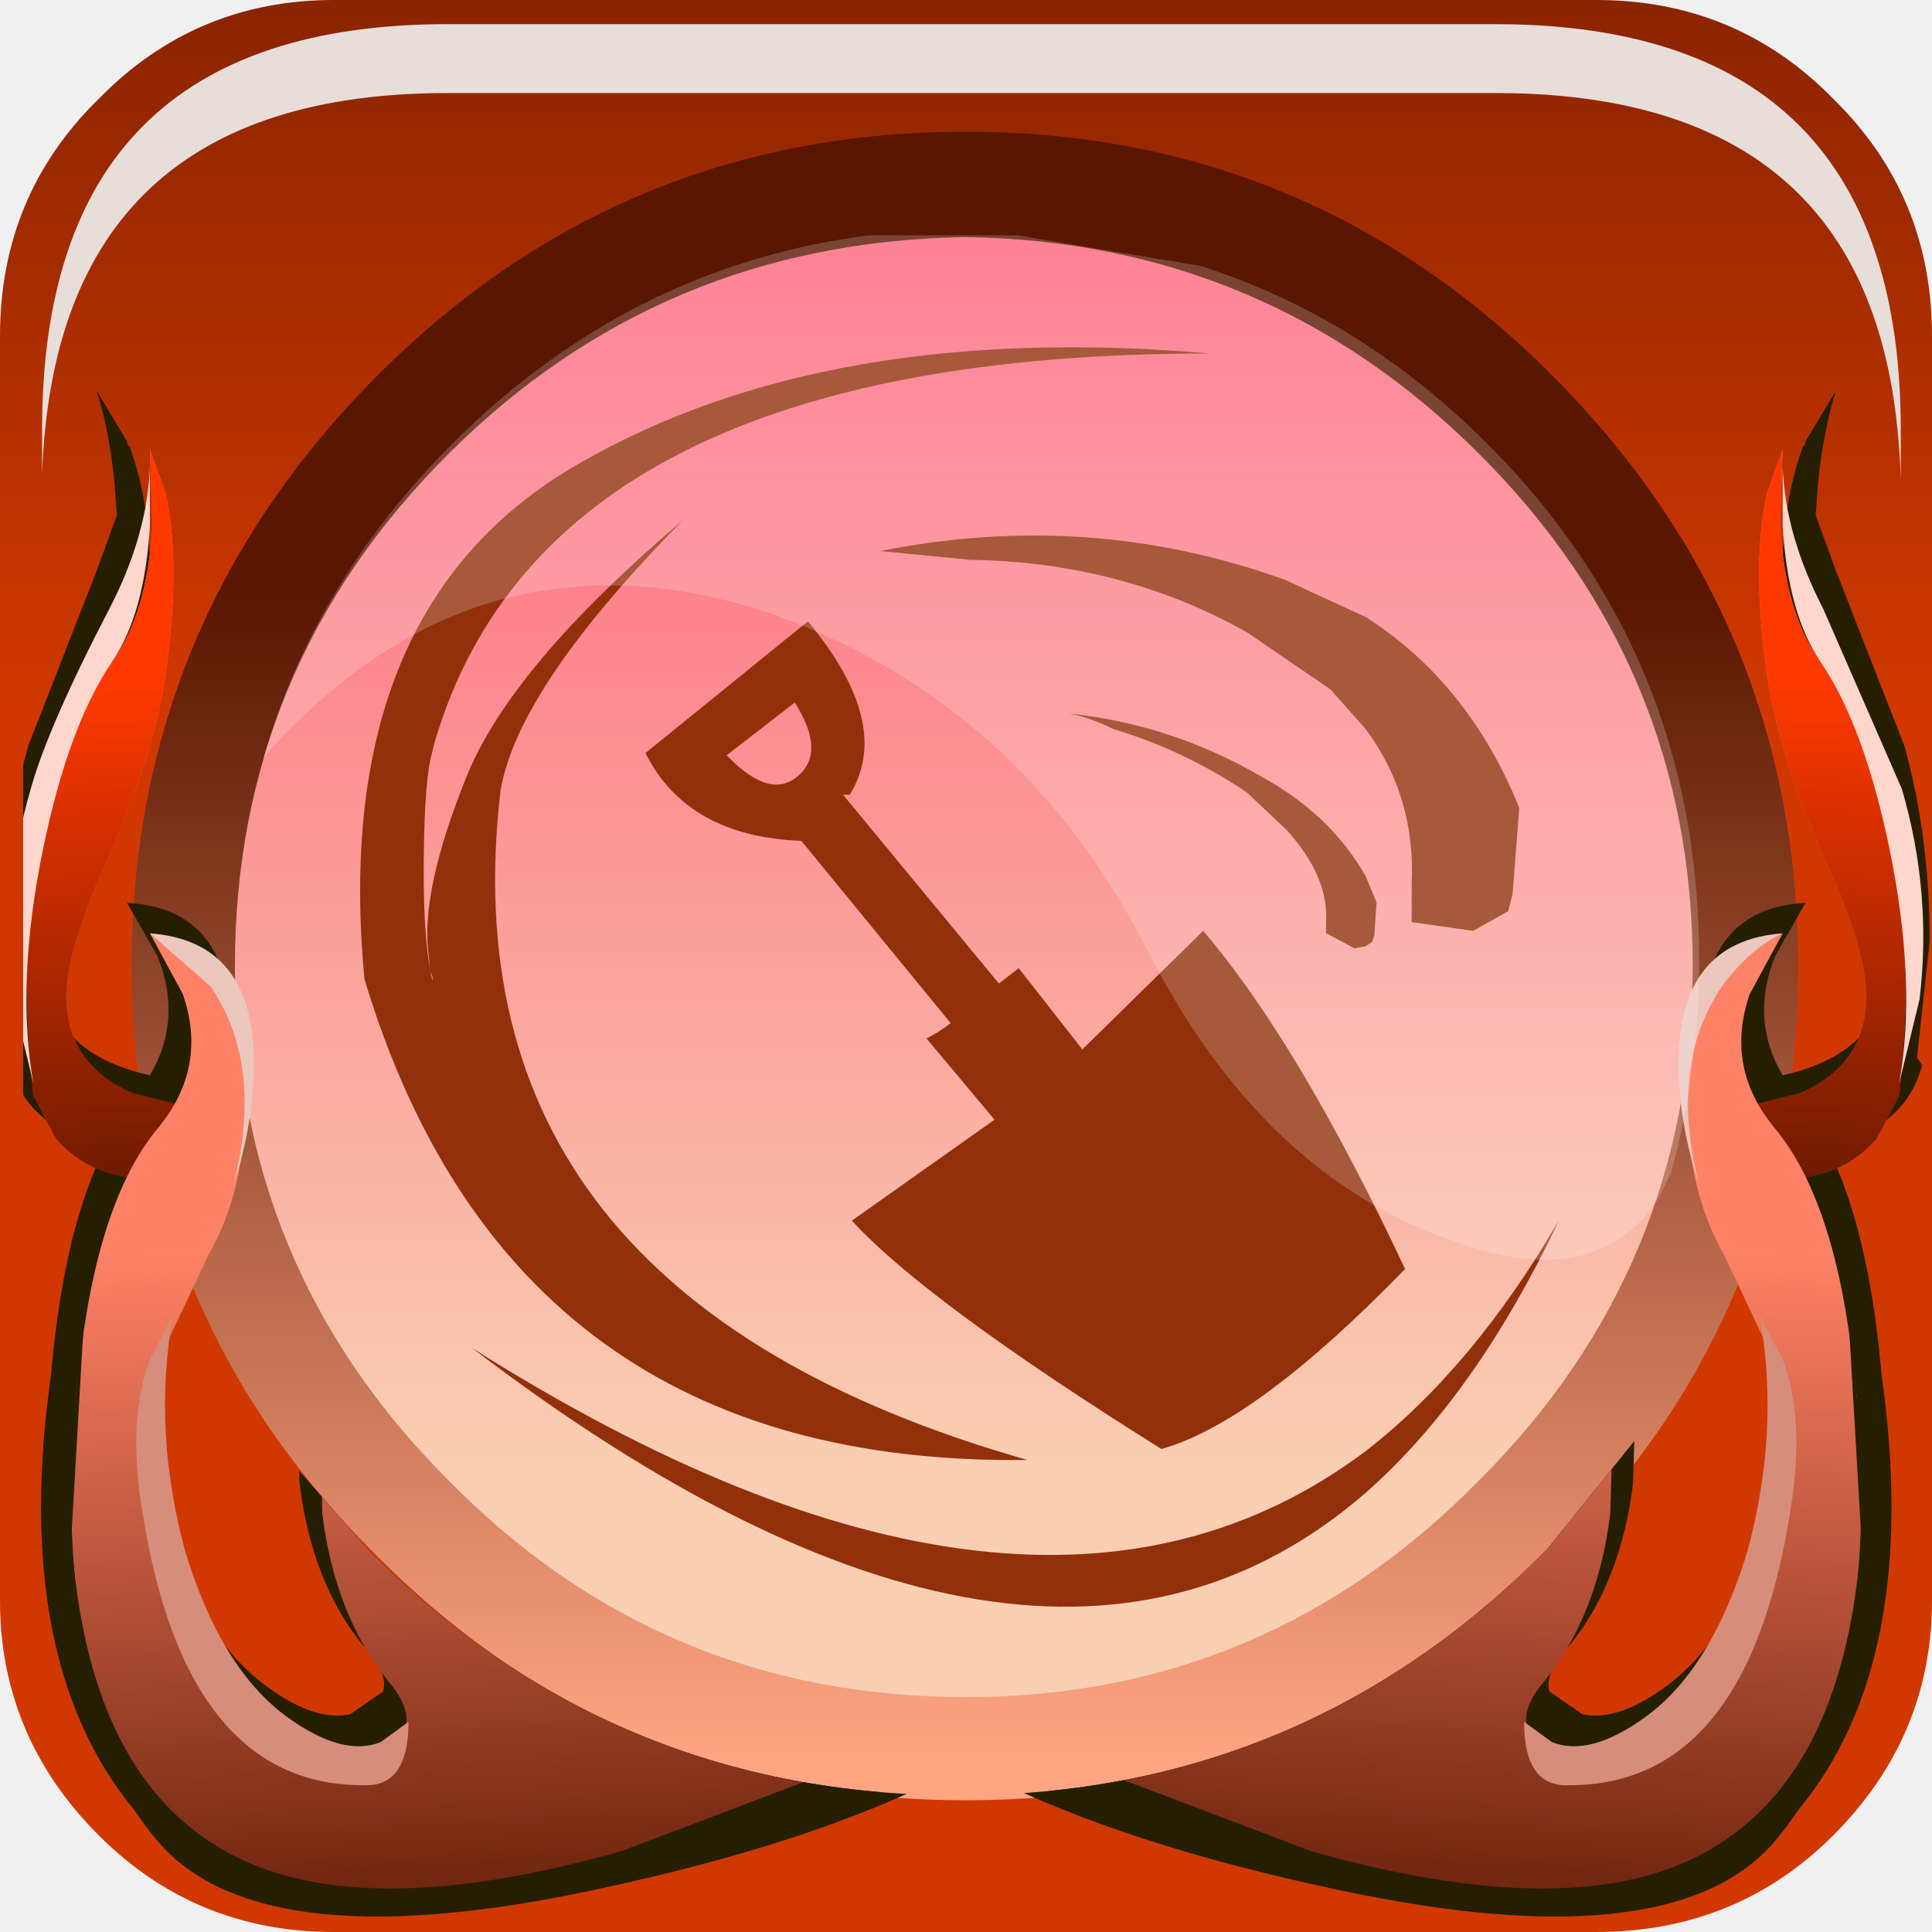
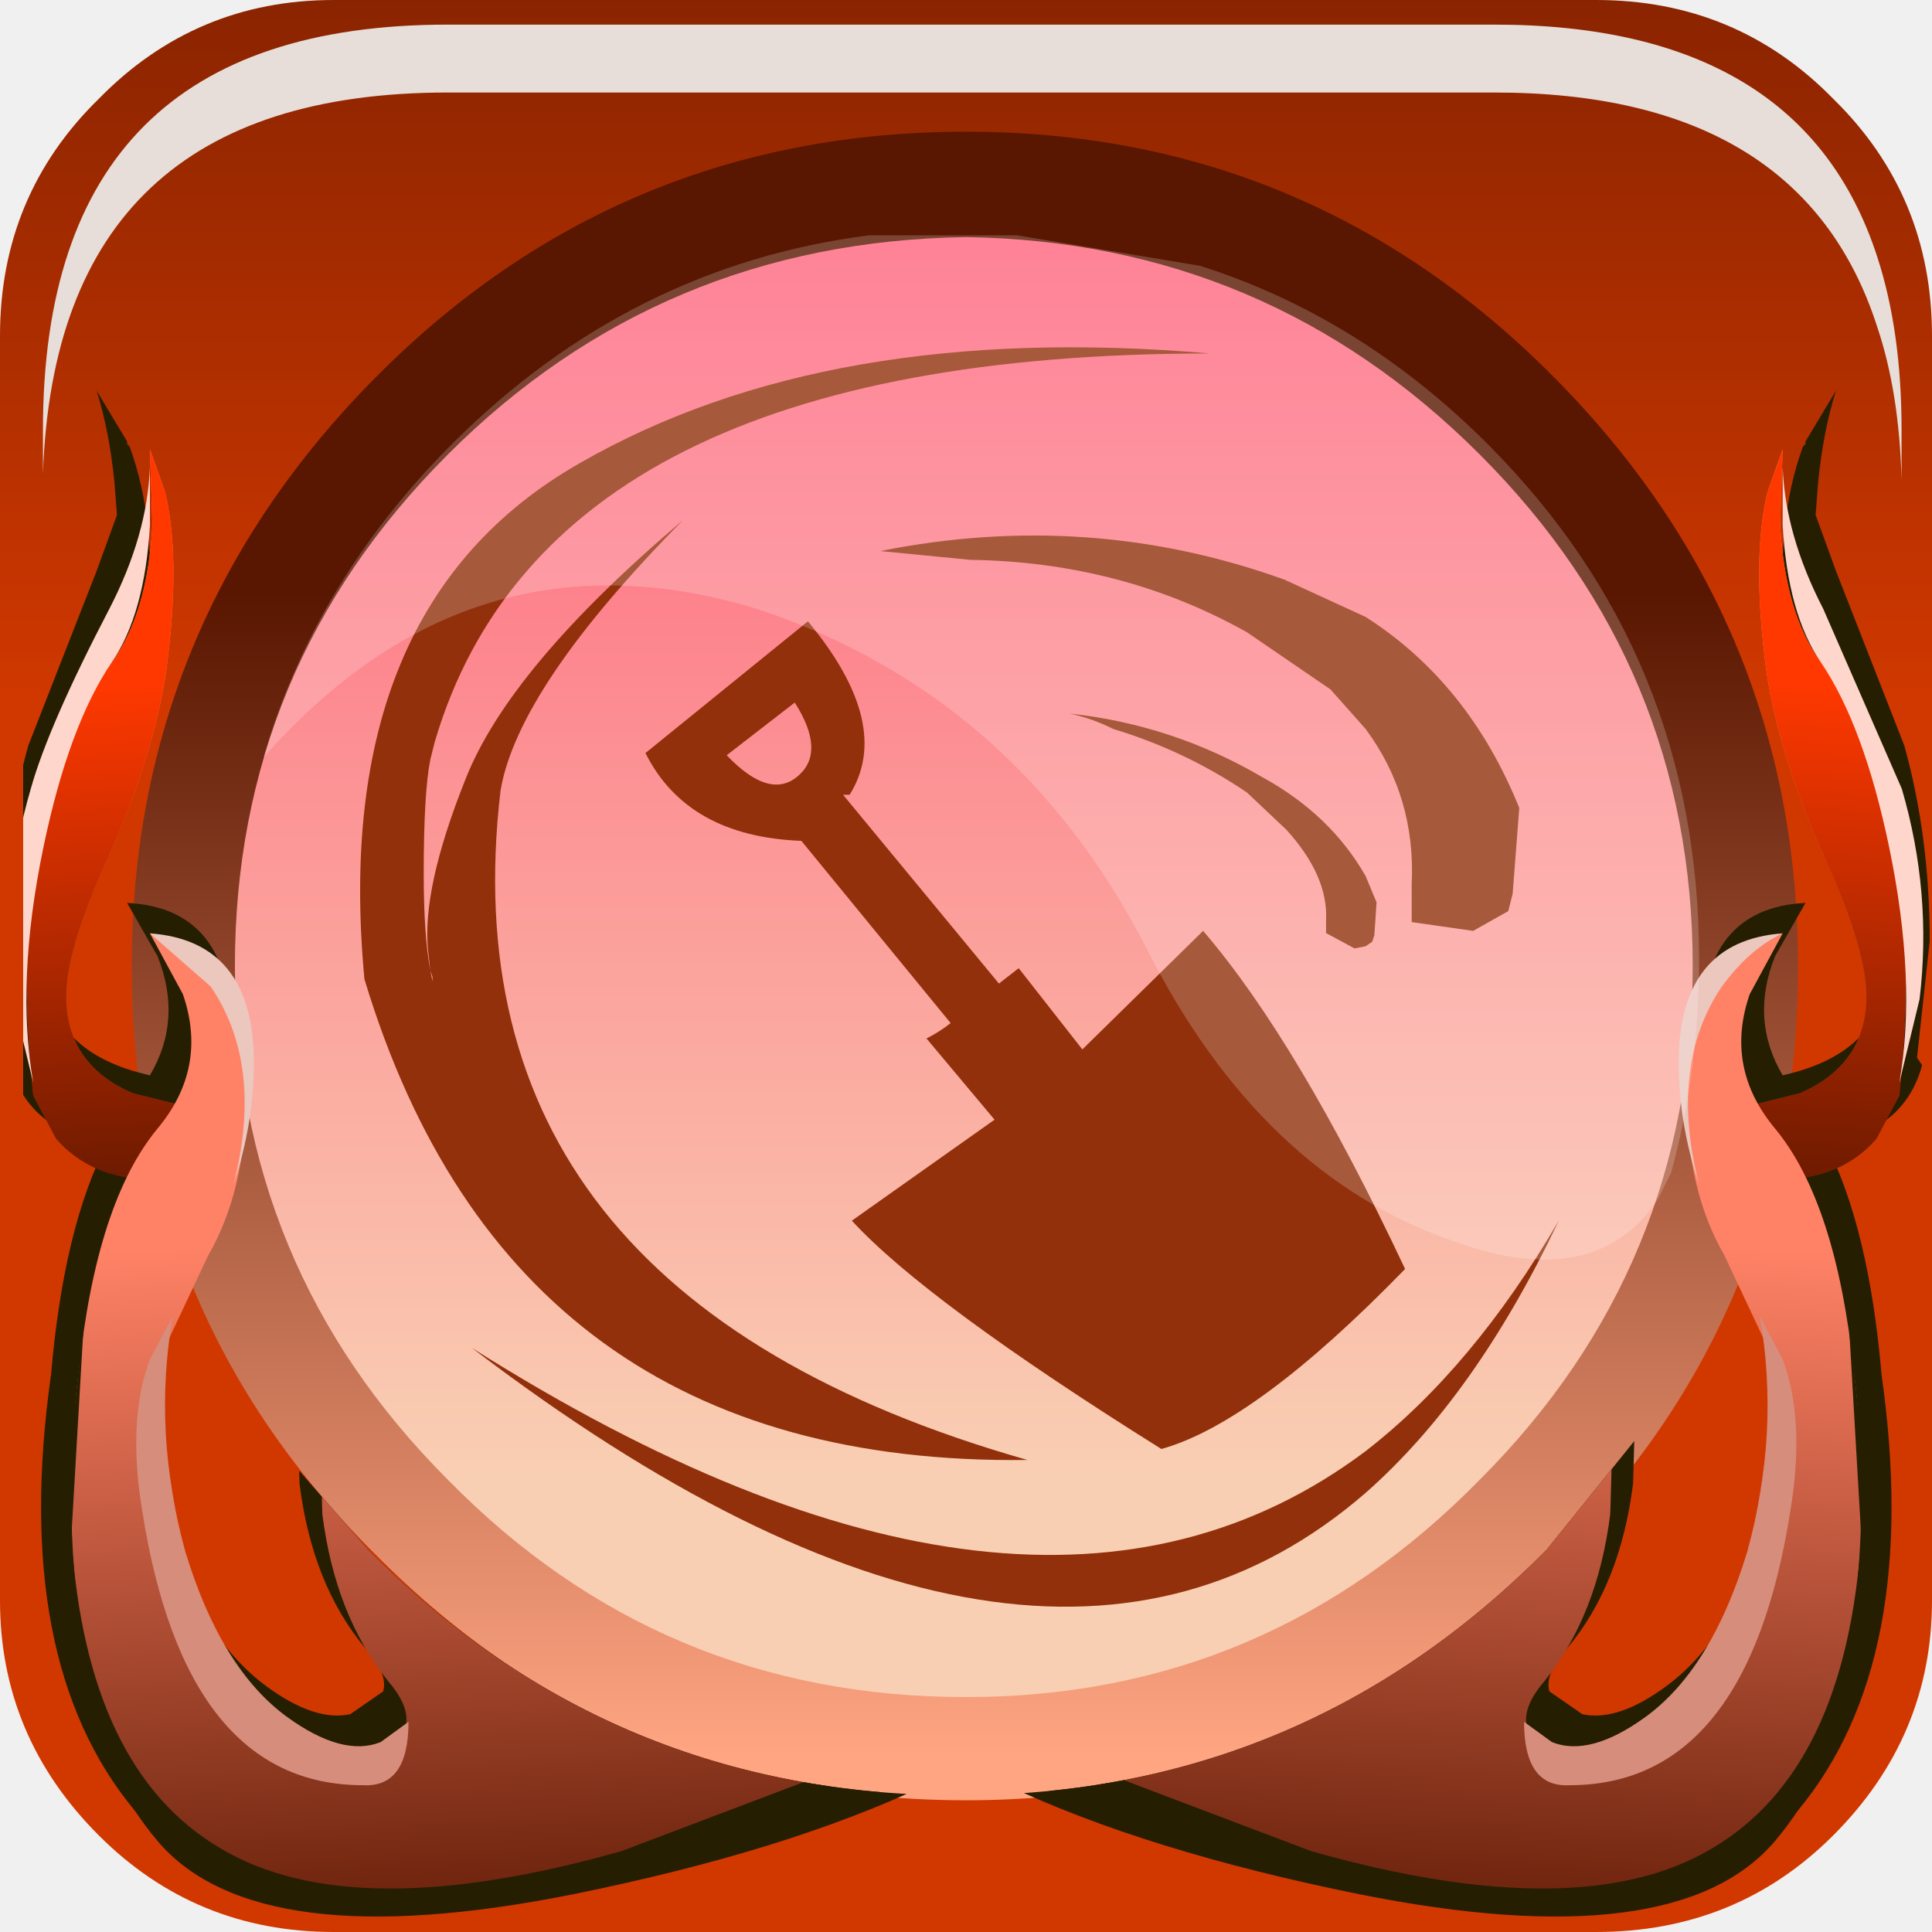
<svg xmlns="http://www.w3.org/2000/svg" xmlns:xlink="http://www.w3.org/1999/xlink" height="66.0px" width="66.0px">
  <g transform="matrix(1.5, 0.0, 0.0, 1.5, 0.0, 0.0)">
    <use height="44.0" transform="matrix(1.0, 0.0, 0.0, 1.0, 0.0, 0.0)" width="44.0" xlink:href="#shape0" />
    <use height="32.85" transform="matrix(1.1548, 0.0, 0.0, 1.1548, 0.0655, 6.0129)" width="38.05" xlink:href="#sprite0" />
    <use height="0.0" transform="matrix(1.2077, 0.0, 0.0, 1.2077, 1.2, 1.05)" width="0.0" xlink:href="#sprite2" />
    <use height="28.7" transform="matrix(1.0, 0.0, 0.0, 1.0, 8.2, 7.9)" width="27.3" xlink:href="#shape5" />
    <use height="20.15" transform="matrix(1.1594, 0.0, 0.0, 1.1605, 6.0, 5.3)" width="28.2" xlink:href="#sprite3" />
    <use height="8.6" transform="matrix(1.2077, 0.0, 0.0, 1.2065, 0.9585, 0.55)" width="35.05" xlink:href="#sprite4" />
  </g>
  <defs>
    <g id="shape0" transform="matrix(1.0, 0.0, 0.0, 1.0, 0.0, 0.0)">
      <path d="M21.75 2.35 Q30.15 2.35 36.05 8.2 41.95 14.1 41.95 22.5 41.95 30.85 36.05 36.75 30.15 42.65 21.75 42.65 13.45 42.65 7.55 36.75 1.6 30.85 1.6 22.5 1.6 14.1 7.55 8.2 13.45 2.35 21.75 2.35" fill="url(#gradient0)" fill-rule="evenodd" stroke="none" />
      <path d="M34.25 9.8 Q29.15 4.7 22.0 4.7 14.85 4.7 9.75 9.8 4.65 14.85 4.65 22.0 4.65 29.2 9.75 34.25 14.85 39.35 22.0 39.35 29.2 39.35 34.25 34.25 39.3 29.25 39.3 22.0 39.3 14.85 34.25 9.8 M41.75 2.25 Q44.0 4.45 44.0 7.65 L44.0 36.45 Q44.0 39.55 41.75 41.8 39.55 44.0 36.35 44.0 L7.6 44.0 Q4.45 44.0 2.25 41.8 0.0 39.55 0.0 36.45 L0.0 7.65 Q0.0 4.45 2.25 2.25 4.45 0.0 7.6 0.0 L36.35 0.0 Q39.55 0.0 41.75 2.25" fill="url(#gradient1)" fill-rule="evenodd" stroke="none" />
      <path d="M22.0 5.4 Q15.05 5.5 10.2 10.35 5.35 15.2 5.35 22.0 5.35 28.85 10.2 33.7 15.05 38.65 22.0 38.65 28.85 38.65 33.7 33.7 38.55 28.85 38.55 22.0 38.55 15.2 33.7 10.35 28.85 5.5 22.0 5.4 M8.55 8.6 Q14.1 3.0 22.0 3.0 29.85 3.0 35.4 8.6 40.95 14.2 40.95 22.0 40.95 29.9 35.4 35.4 29.85 41.0 22.0 41.0 14.1 41.0 8.55 35.4 3.0 29.9 3.0 22.0 3.0 14.2 8.55 8.6" fill="url(#gradient2)" fill-rule="evenodd" stroke="none" />
    </g>
    <linearGradient gradientTransform="matrix(0.0, -0.0188, -0.0188, 0.0, 21.75, 18.6)" gradientUnits="userSpaceOnUse" id="gradient0" spreadMethod="pad" x1="-819.2" x2="819.2">
      <stop offset="0.012" stop-color="#f9cfb3" />
      <stop offset="1.0" stop-color="#ff5b79" />
    </linearGradient>
    <linearGradient gradientTransform="matrix(0.0, -0.0173, -0.0173, 0.0, 22.0, 2.25)" gradientUnits="userSpaceOnUse" id="gradient1" spreadMethod="pad" x1="-819.2" x2="819.2">
      <stop offset="0.012" stop-color="#d13800" />
      <stop offset="0.976" stop-color="#591600" />
    </linearGradient>
    <linearGradient gradientTransform="matrix(0.0, -0.0168, -0.0168, 0.0, 21.95, 26.6)" gradientUnits="userSpaceOnUse" id="gradient2" spreadMethod="pad" x1="-819.2" x2="819.2">
      <stop offset="0.012" stop-color="#ffa582" />
      <stop offset="0.976" stop-color="#591600" />
    </linearGradient>
    <g id="sprite0" transform="matrix(1.0, 0.0, 0.0, 1.0, -0.1, 2.5)">
      <clipPath id="clipPath0" transform="matrix(1.0, 0.0, 0.0, 1.0, 0.0, 0.0)">
        <path d="M34.0 -2.5 L38.15 -1.6 38.15 30.35 0.5 30.35 0.5 -1.55 3.5 -2.1 6.95 6.9 5.35 20.95 5.55 20.85 7.3 22.85 Q12.1 27.7 18.95 27.7 25.75 27.7 30.55 22.85 L33.05 19.75 33.2 19.55 33.0 19.65 29.75 13.25 34.0 -2.5" fill="#ff0000" fill-rule="evenodd" stroke="none" />
      </clipPath>
      <g clip-path="url(#clipPath0)">
        <use height="29.6" transform="matrix(1.0, 0.0, 0.0, 1.0, 20.3, 0.0)" width="17.8" xlink:href="#sprite1" />
        <use height="28.95" transform="matrix(1.0, 0.0, 0.0, 1.0, 19.9, 1.15)" width="18.05" xlink:href="#shape3" />
        <use height="29.6" transform="matrix(-1.0, 0.0, 0.0, 1.0, 17.9, 0.0)" width="17.8" xlink:href="#sprite1" />
        <use height="28.95" transform="matrix(1.0, 0.0, 0.0, 1.0, 0.25, 1.15)" width="18.05" xlink:href="#shape4" />
      </g>
    </g>
    <g id="sprite1" transform="matrix(1.0, 0.0, 0.0, 1.0, 0.0, 0.0)">
      <use height="29.6" transform="matrix(1.0, 0.0, 0.0, 1.0, 0.0, 0.0)" width="17.8" xlink:href="#shape2" />
    </g>
    <g id="shape2" transform="matrix(1.0, 0.0, 0.0, 1.0, 0.0, 0.0)">
      <path d="M15.35 1.0 L15.95 0.0 Q15.7 0.8 15.6 1.8 L15.55 2.45 15.95 3.55 17.3 7.0 Q17.8 8.8 17.8 10.85 L17.55 13.15 17.65 13.3 Q17.3 14.6 15.75 14.85 16.6 16.5 16.85 19.4 17.65 25.05 15.2 28.0 13.2 30.3 6.95 29.3 2.15 28.55 0.0 27.4 L2.25 27.0 Q3.9 26.85 6.15 25.4 9.4 23.4 12.0 19.75 L11.95 21.55 Q11.7 23.55 10.65 24.8 10.2 25.3 10.3 25.65 L10.95 26.1 Q11.65 26.25 12.6 25.55 13.9 24.6 14.6 22.35 15.3 20.05 14.9 17.8 L14.15 16.45 13.7 15.05 Q13.3 13.85 13.3 12.65 13.3 10.2 15.35 10.1 L14.75 11.15 Q14.25 12.4 14.9 13.5 16.9 13.05 16.95 11.4 17.0 10.45 16.15 8.55 15.15 6.35 14.95 4.65 14.75 2.6 15.3 1.1 L15.35 1.05 15.35 1.0" fill="#261e00" fill-rule="evenodd" stroke="none" />
    </g>
    <g id="shape3" transform="matrix(1.0, 0.0, 0.0, 1.0, -19.9, -1.15)">
      <path d="M34.85 5.3 Q34.6 3.25 34.9 2.0 L35.2 1.15 35.15 2.65 Q35.25 4.4 35.95 5.35 38.1 8.25 37.5 13.9 L37.05 14.75 Q36.35 15.55 35.15 15.55 L34.35 14.15 35.55 13.85 Q36.8 13.3 36.85 12.05 36.9 11.1 36.0 9.15 35.05 7.0 34.85 5.3" fill="url(#gradient3)" fill-rule="evenodd" stroke="none" />
      <path d="M34.85 5.3 Q34.6 3.25 34.9 2.0 L35.2 1.15 35.15 2.65 Q35.25 4.4 35.95 5.35 38.1 8.25 37.5 13.9 L37.05 14.75 Q36.35 15.55 35.15 15.55 L34.35 14.15 35.55 13.85 Q36.8 13.3 36.85 12.05 36.9 11.1 36.0 9.15 35.05 7.0 34.85 5.3" fill="url(#gradient4)" fill-rule="evenodd" stroke="none" />
      <path d="M37.3 9.0 Q36.8 6.6 35.95 5.35 35.3 4.4 35.2 2.65 L35.2 1.5 Q35.25 2.85 36.0 4.3 L37.55 7.85 Q38.15 9.9 37.9 12.0 L37.5 13.65 Q37.85 11.65 37.3 9.0" fill="#ffd6cc" fill-rule="evenodd" stroke="none" />
      <path d="M31.8 22.15 Q31.55 24.15 30.5 25.45 29.9 26.15 30.3 26.6 30.65 27.0 31.5 26.85 33.8 26.4 34.45 23.3 35.15 20.15 34.85 18.75 L34.05 17.05 Q33.3 15.75 33.3 13.85 33.3 11.35 35.2 10.7 L34.55 11.9 Q34.05 13.35 35.05 14.55 36.25 16.0 36.6 19.3 37.0 22.55 36.35 25.75 36.2 26.75 35.55 27.75 34.2 29.8 31.6 29.85 L26.8 29.45 Q24.2 28.85 20.9 27.05 L24.6 26.2 Q28.9 24.55 31.85 20.4 L31.8 22.15" fill="url(#gradient5)" fill-rule="evenodd" stroke="none" />
      <path d="M34.0 11.75 Q32.95 13.3 33.55 15.65 33.15 14.45 33.15 13.25 33.15 10.85 35.2 10.7 34.55 11.0 34.0 11.75" fill="#ebc7be" fill-rule="evenodd" stroke="none" />
      <path d="M35.2 19.1 Q35.65 20.3 35.35 22.1 34.5 27.5 31.0 27.5 30.1 27.55 30.1 26.25 L30.65 26.65 Q31.4 26.95 32.5 26.15 33.8 25.2 34.5 22.9 35.15 20.55 34.75 18.25 L35.2 19.1" fill="#d68d7c" fill-rule="evenodd" stroke="none" />
      <path d="M36.75 22.6 L36.5 18.3 36.9 22.1 Q36.95 26.35 35.05 28.6 33.1 30.9 26.85 29.65 22.65 28.8 19.9 27.5 L21.15 27.0 25.9 28.8 Q31.2 30.3 33.8 28.75 36.45 27.2 36.75 22.6" fill="#261e00" fill-rule="evenodd" stroke="none" />
    </g>
    <linearGradient gradientTransform="matrix(-4.0E-4, 0.0071, -0.0071, -4.0E-4, 35.95, 11.45)" gradientUnits="userSpaceOnUse" id="gradient3" spreadMethod="pad" x1="-819.2" x2="819.2">
      <stop offset="0.012" stop-color="#ff8266" />
      <stop offset="0.976" stop-color="#591600" />
    </linearGradient>
    <linearGradient gradientTransform="matrix(-4.0E-4, 0.0071, -0.0071, -4.0E-4, 35.95, 11.45)" gradientUnits="userSpaceOnUse" id="gradient4" spreadMethod="pad" x1="-819.2" x2="819.2">
      <stop offset="0.012" stop-color="#ff3800" />
      <stop offset="0.976" stop-color="#591600" />
    </linearGradient>
    <linearGradient gradientTransform="matrix(-5.0E-4, 0.0095, -0.0095, -5.0E-4, 28.85, 24.2)" gradientUnits="userSpaceOnUse" id="gradient5" spreadMethod="pad" x1="-819.2" x2="819.2">
      <stop offset="0.012" stop-color="#ff8266" />
      <stop offset="0.976" stop-color="#591600" />
    </linearGradient>
    <g id="shape4" transform="matrix(1.0, 0.0, 0.0, 1.0, -0.25, -1.15)">
      <path d="M3.35 5.3 Q3.6 3.25 3.3 2.0 L3.0 1.15 3.05 2.65 Q2.95 4.4 2.25 5.35 0.1 8.25 0.7 13.9 L1.15 14.75 Q1.85 15.55 3.05 15.55 L3.85 14.15 2.65 13.85 Q1.4 13.3 1.35 12.05 1.3 11.1 2.2 9.15 3.15 7.0 3.35 5.3" fill="url(#gradient6)" fill-rule="evenodd" stroke="none" />
      <path d="M3.35 5.3 Q3.6 3.25 3.3 2.0 L3.0 1.15 3.05 2.65 Q2.95 4.4 2.25 5.35 0.1 8.25 0.7 13.9 L1.15 14.75 Q1.85 15.55 3.05 15.55 L3.85 14.15 2.65 13.85 Q1.4 13.3 1.35 12.05 1.3 11.1 2.2 9.15 3.15 7.0 3.35 5.3" fill="url(#gradient7)" fill-rule="evenodd" stroke="none" />
      <path d="M0.9 9.0 Q1.4 6.6 2.25 5.35 2.9 4.4 3.0 2.65 L3.0 1.5 Q2.95 2.85 2.2 4.3 1.0 6.6 0.65 7.85 0.05 9.9 0.3 12.0 L0.7 13.65 Q0.35 11.65 0.9 9.0" fill="#ffd6cc" fill-rule="evenodd" stroke="none" />
      <path d="M6.4 22.15 Q6.65 24.15 7.7 25.45 8.3 26.15 7.9 26.6 7.55 27.0 6.7 26.85 4.4 26.4 3.75 23.3 3.05 20.15 3.35 18.75 L4.15 17.05 Q4.9 15.75 4.9 13.85 4.9 11.35 3.0 10.7 L3.65 11.9 Q4.15 13.35 3.15 14.55 1.95 16.0 1.6 19.3 1.2 22.55 1.85 25.75 2.0 26.75 2.65 27.75 4.0 29.8 6.6 29.85 L11.4 29.45 Q14.0 28.85 17.3 27.05 L13.6 26.2 Q9.3 24.55 6.35 20.4 L6.4 22.15" fill="url(#gradient8)" fill-rule="evenodd" stroke="none" />
      <path d="M4.2 11.75 Q5.25 13.3 4.65 15.65 5.05 14.45 5.05 13.25 5.05 10.85 3.0 10.7 L4.2 11.75" fill="#ebc7be" fill-rule="evenodd" stroke="none" />
      <path d="M3.0 19.1 Q2.55 20.3 2.85 22.1 3.7 27.5 7.2 27.5 8.1 27.55 8.1 26.25 L7.55 26.65 Q6.8 26.95 5.7 26.15 4.4 25.2 3.7 22.9 3.05 20.55 3.45 18.25 L3.0 19.1" fill="#d68d7c" fill-rule="evenodd" stroke="none" />
      <path d="M1.45 22.6 L1.7 18.3 1.3 22.1 Q1.25 26.35 3.15 28.6 5.1 30.9 11.35 29.65 15.55 28.8 18.3 27.5 L17.05 27.0 12.3 28.8 Q7.0 30.3 4.4 28.75 1.75 27.2 1.45 22.6" fill="#261e00" fill-rule="evenodd" stroke="none" />
    </g>
    <linearGradient gradientTransform="matrix(4.0E-4, 0.0071, 0.0071, -4.0E-4, 2.25, 11.45)" gradientUnits="userSpaceOnUse" id="gradient6" spreadMethod="pad" x1="-819.2" x2="819.2">
      <stop offset="0.012" stop-color="#ff8266" />
      <stop offset="0.976" stop-color="#591600" />
    </linearGradient>
    <linearGradient gradientTransform="matrix(4.0E-4, 0.0071, 0.0071, -4.0E-4, 2.25, 11.45)" gradientUnits="userSpaceOnUse" id="gradient7" spreadMethod="pad" x1="-819.2" x2="819.2">
      <stop offset="0.012" stop-color="#ff3800" />
      <stop offset="0.976" stop-color="#591600" />
    </linearGradient>
    <linearGradient gradientTransform="matrix(5.0E-4, 0.0095, 0.0095, -5.0E-4, 9.35, 24.2)" gradientUnits="userSpaceOnUse" id="gradient8" spreadMethod="pad" x1="-819.2" x2="819.2">
      <stop offset="0.012" stop-color="#ff8266" />
      <stop offset="0.976" stop-color="#591600" />
    </linearGradient>
    <g id="shape5" transform="matrix(1.0, 0.0, 0.0, 1.0, -8.2, -7.9)">
      <path d="M28.4 14.4 Q25.55 12.8 22.1 12.75 L20.05 12.55 Q24.8 11.6 29.25 13.2 L31.1 14.05 Q33.45 15.55 34.6 18.4 L34.45 20.35 34.35 20.75 33.55 21.2 32.15 21.0 32.15 20.15 Q32.25 18.15 31.1 16.6 L30.3 15.7 28.4 14.4 M24.35 16.25 Q26.7 16.5 28.75 17.7 30.3 18.55 31.1 19.95 L31.35 20.55 31.3 21.3 31.25 21.45 31.1 21.55 30.85 21.6 30.2 21.25 30.2 20.95 Q30.25 19.95 29.3 18.9 L28.4 18.05 Q27.0 17.1 25.35 16.6 24.85 16.35 24.35 16.25 M9.8 22.1 L9.85 22.35 9.85 22.25 9.8 22.1 9.75 21.65 Q9.6 20.25 10.6 17.75 11.6 15.2 15.55 11.85 11.8 15.65 11.4 18.0 10.05 29.45 23.4 33.25 11.65 33.4 8.3 22.3 7.5 13.8 13.2 10.55 18.85 7.3 27.55 8.05 12.5 8.05 9.9 16.9 L9.8 17.3 Q9.65 18.05 9.65 19.9 9.65 21.3 9.8 22.1 M31.1 34.0 Q23.6 40.5 10.75 30.7 23.5 38.75 31.1 33.05 33.55 31.15 35.5 27.8 33.6 31.8 31.1 34.0" fill="#92300b" fill-rule="evenodd" stroke="none" />
      <path d="M19.35 18.1 L19.2 18.1 22.75 22.4 23.2 22.05 24.65 23.9 27.4 21.2 Q29.55 23.7 32.0 28.9 28.6 32.4 26.45 33.0 21.1 29.65 19.4 27.8 L22.65 25.5 21.1 23.65 Q21.4 23.5 21.65 23.3 L18.25 19.15 Q15.65 19.05 14.7 17.15 L18.4 14.15 Q20.35 16.5 19.35 18.1 M18.1 16.0 L16.55 17.2 Q17.55 18.25 18.2 17.65 18.8 17.1 18.1 16.0" fill="#92300b" fill-rule="evenodd" stroke="none" />
    </g>
    <g id="sprite3" transform="matrix(1.0, 0.0, 0.0, 1.0, 0.0, 0.0)">
      <use height="20.15" transform="matrix(1.0, 0.0, 0.0, 1.0, 0.0, 0.0)" width="28.2" xlink:href="#shape6" />
    </g>
    <g id="shape6" transform="matrix(1.0, 0.0, 0.0, 1.0, 0.0, 0.0)">
      <path d="M27.4 18.95 Q26.2 20.8 23.4 19.8 19.6 18.5 17.35 14.05 14.8 9.1 9.75 7.4 4.1 5.65 0.0 10.3 1.0 6.85 3.7 4.15 7.2 0.65 11.9 0.05 L14.8 0.05 18.4 0.65 Q21.55 1.65 24.05 4.15 28.2 8.3 28.2 14.25 28.2 16.45 27.65 18.45 L27.4 18.95" fill="#ffffff" fill-opacity="0.196" fill-rule="evenodd" stroke="none" />
    </g>
    <g id="sprite4" transform="matrix(1.0, 0.0, 0.0, 1.0, 0.2, 0.0)">
-       <use height="8.6" transform="matrix(1.0, 0.0, 0.0, 1.0, -0.2, 0.0)" width="35.05" xlink:href="#shape7" />
+       <use height="10.4" transform="matrix(0.8345, 0.0, 0.0, 0.8269, -0.1838, 0.0087)" width="42.0" xlink:href="#shape7" />
    </g>
-     <g id="shape7" transform="matrix(1.0, 0.0, 0.0, 1.0, 0.2, 0.0)">
-       <path d="M34.4 4.4 Q34.85 5.8 34.85 7.65 L34.85 8.6 Q34.8 6.95 34.4 5.7 33.0 1.3 27.2 1.3 L7.45 1.3 Q0.05 1.3 -0.2 8.5 L-0.2 7.65 Q-0.2 0.0 7.45 0.0 L27.2 0.0 Q33.0 0.0 34.4 4.4" fill="#e7deda" fill-rule="evenodd" stroke="none" />
+     <g id="shape7" transform="matrix(1.0, 0.0, 0.0, 1.0, 0.4, 0.05)">
+       <path d="M32.4 -0.05 Q39.35 -0.05 41.05 5.25 41.6 6.95 41.6 9.2 L41.6 10.35 Q41.55 8.35 41.05 6.85 39.35 1.5 32.4 1.5 L8.75 1.5 Q-0.1 1.5 -0.4 10.2 L-0.4 9.2 Q-0.4 -0.05 8.75 -0.05 L32.4 -0.05" fill="#e7deda" fill-rule="evenodd" stroke="none" />
    </g>
  </defs>
</svg>
